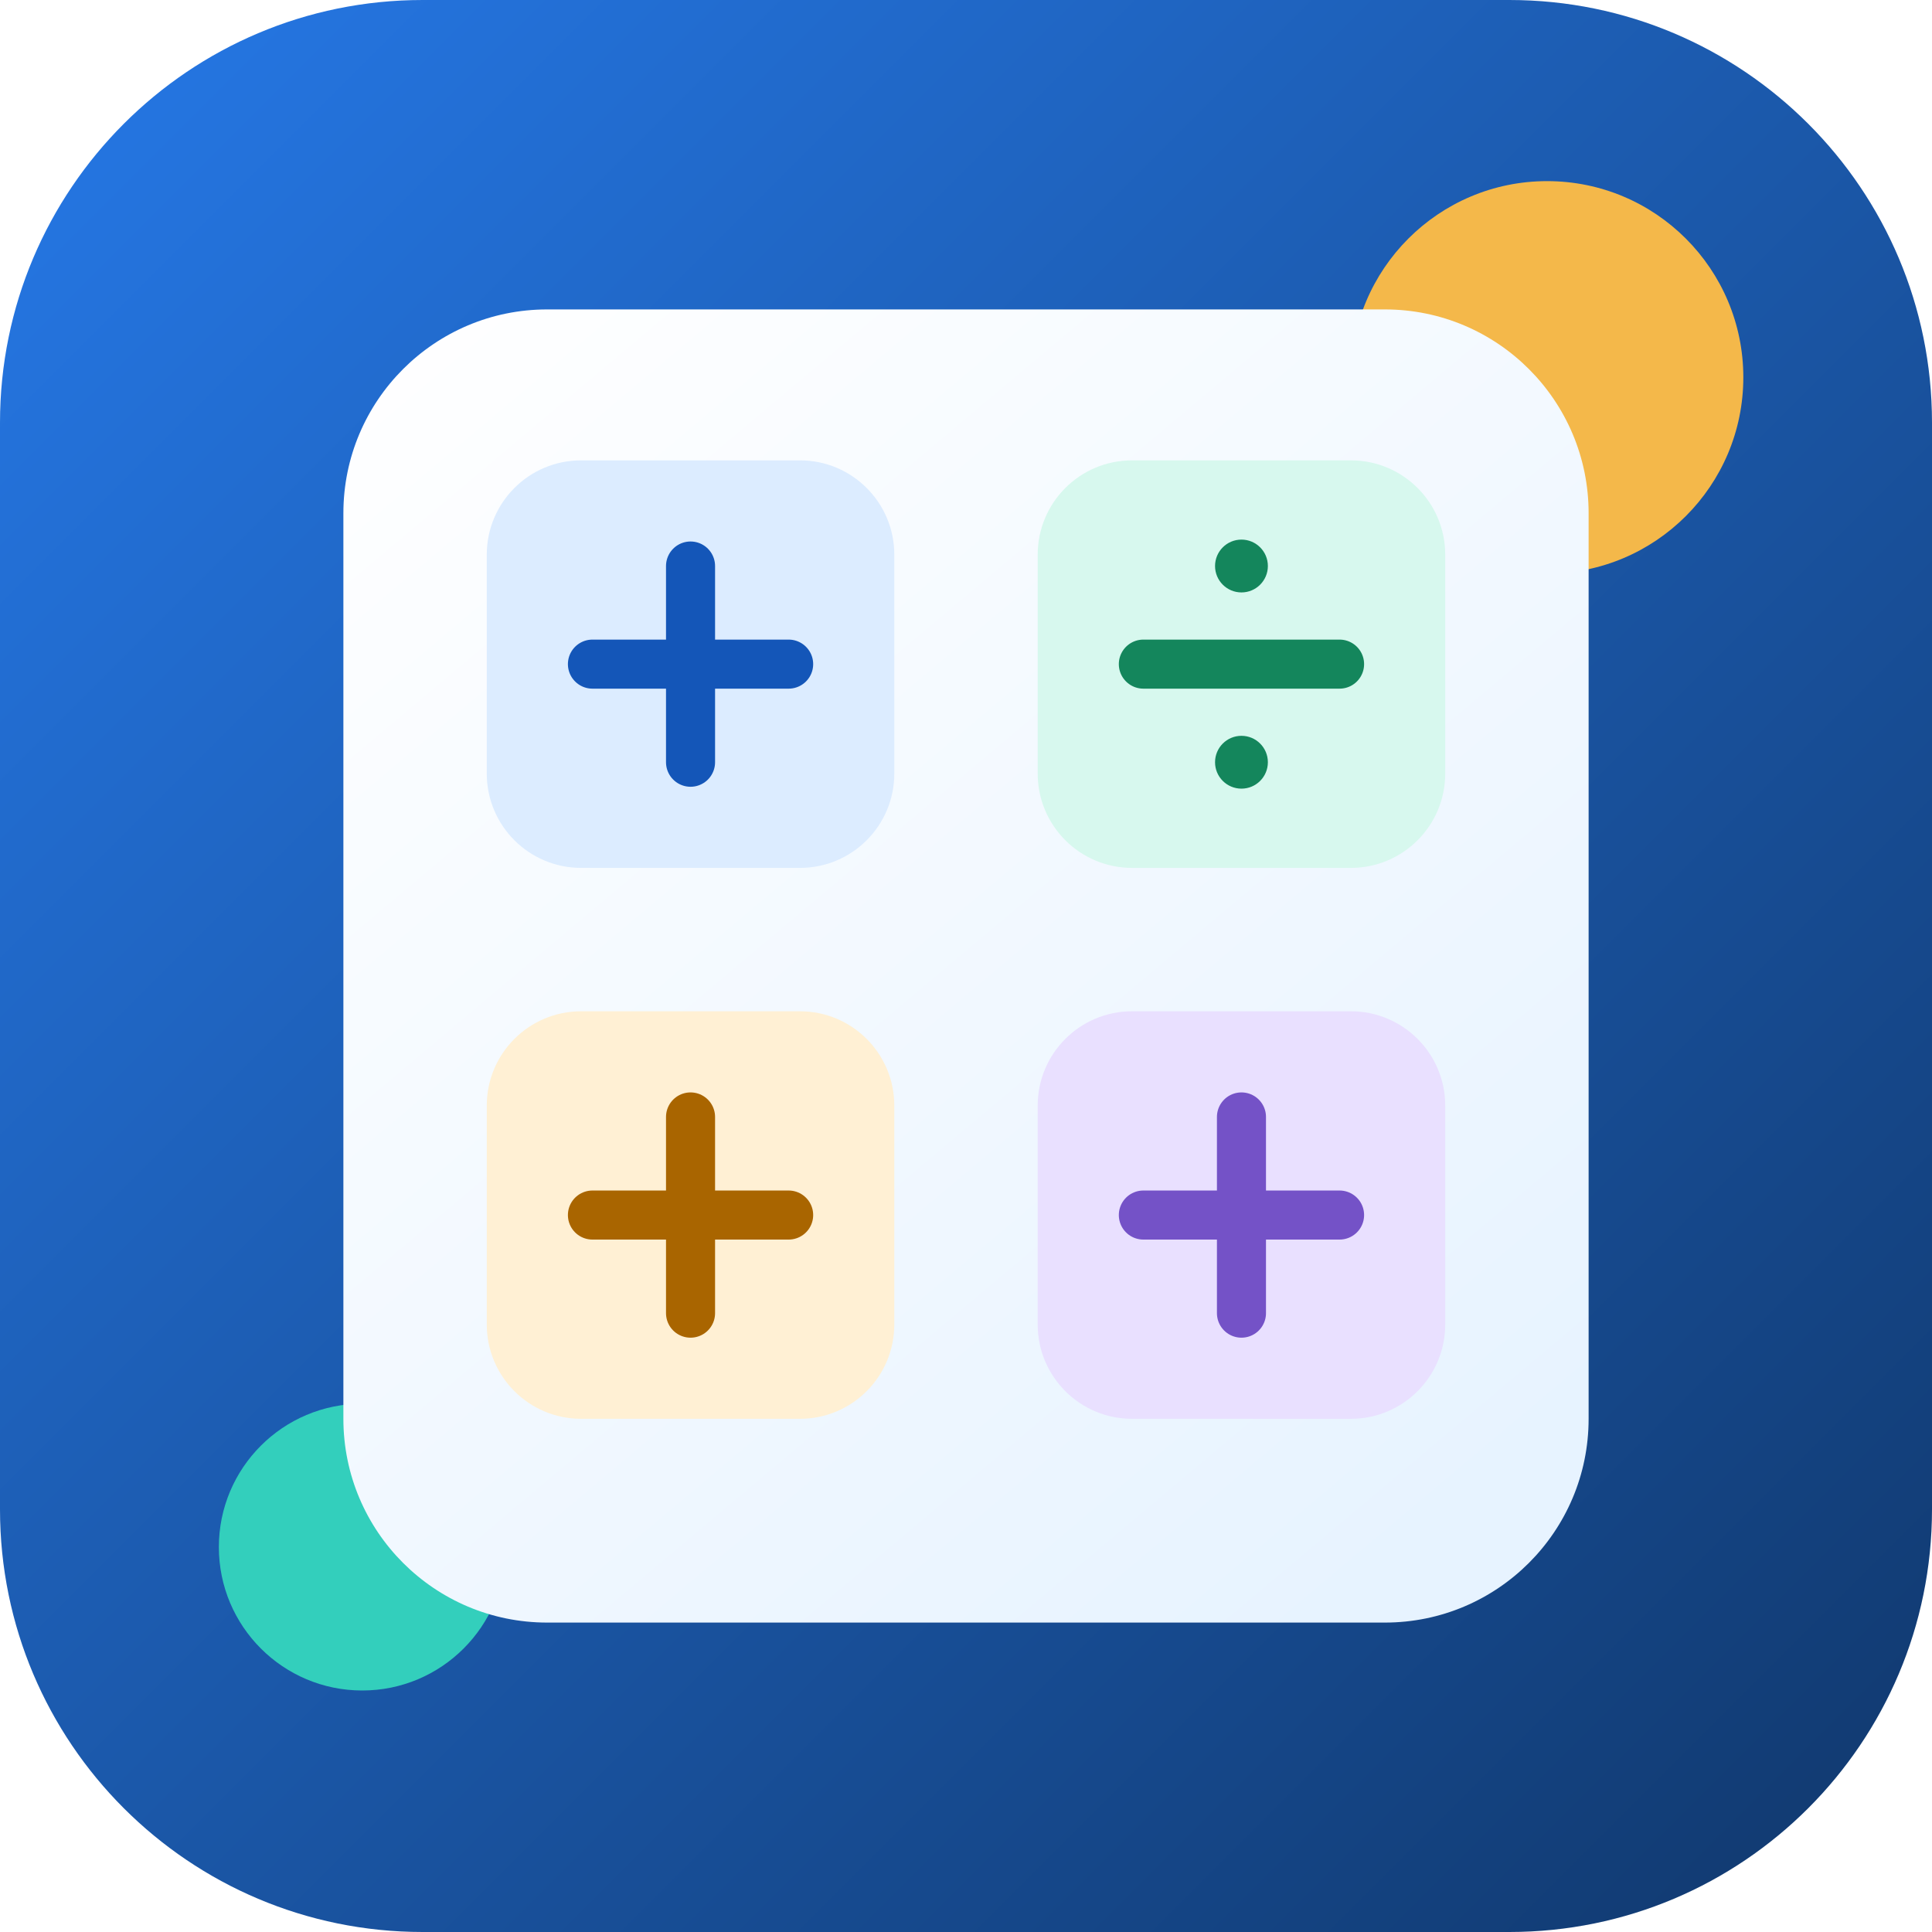
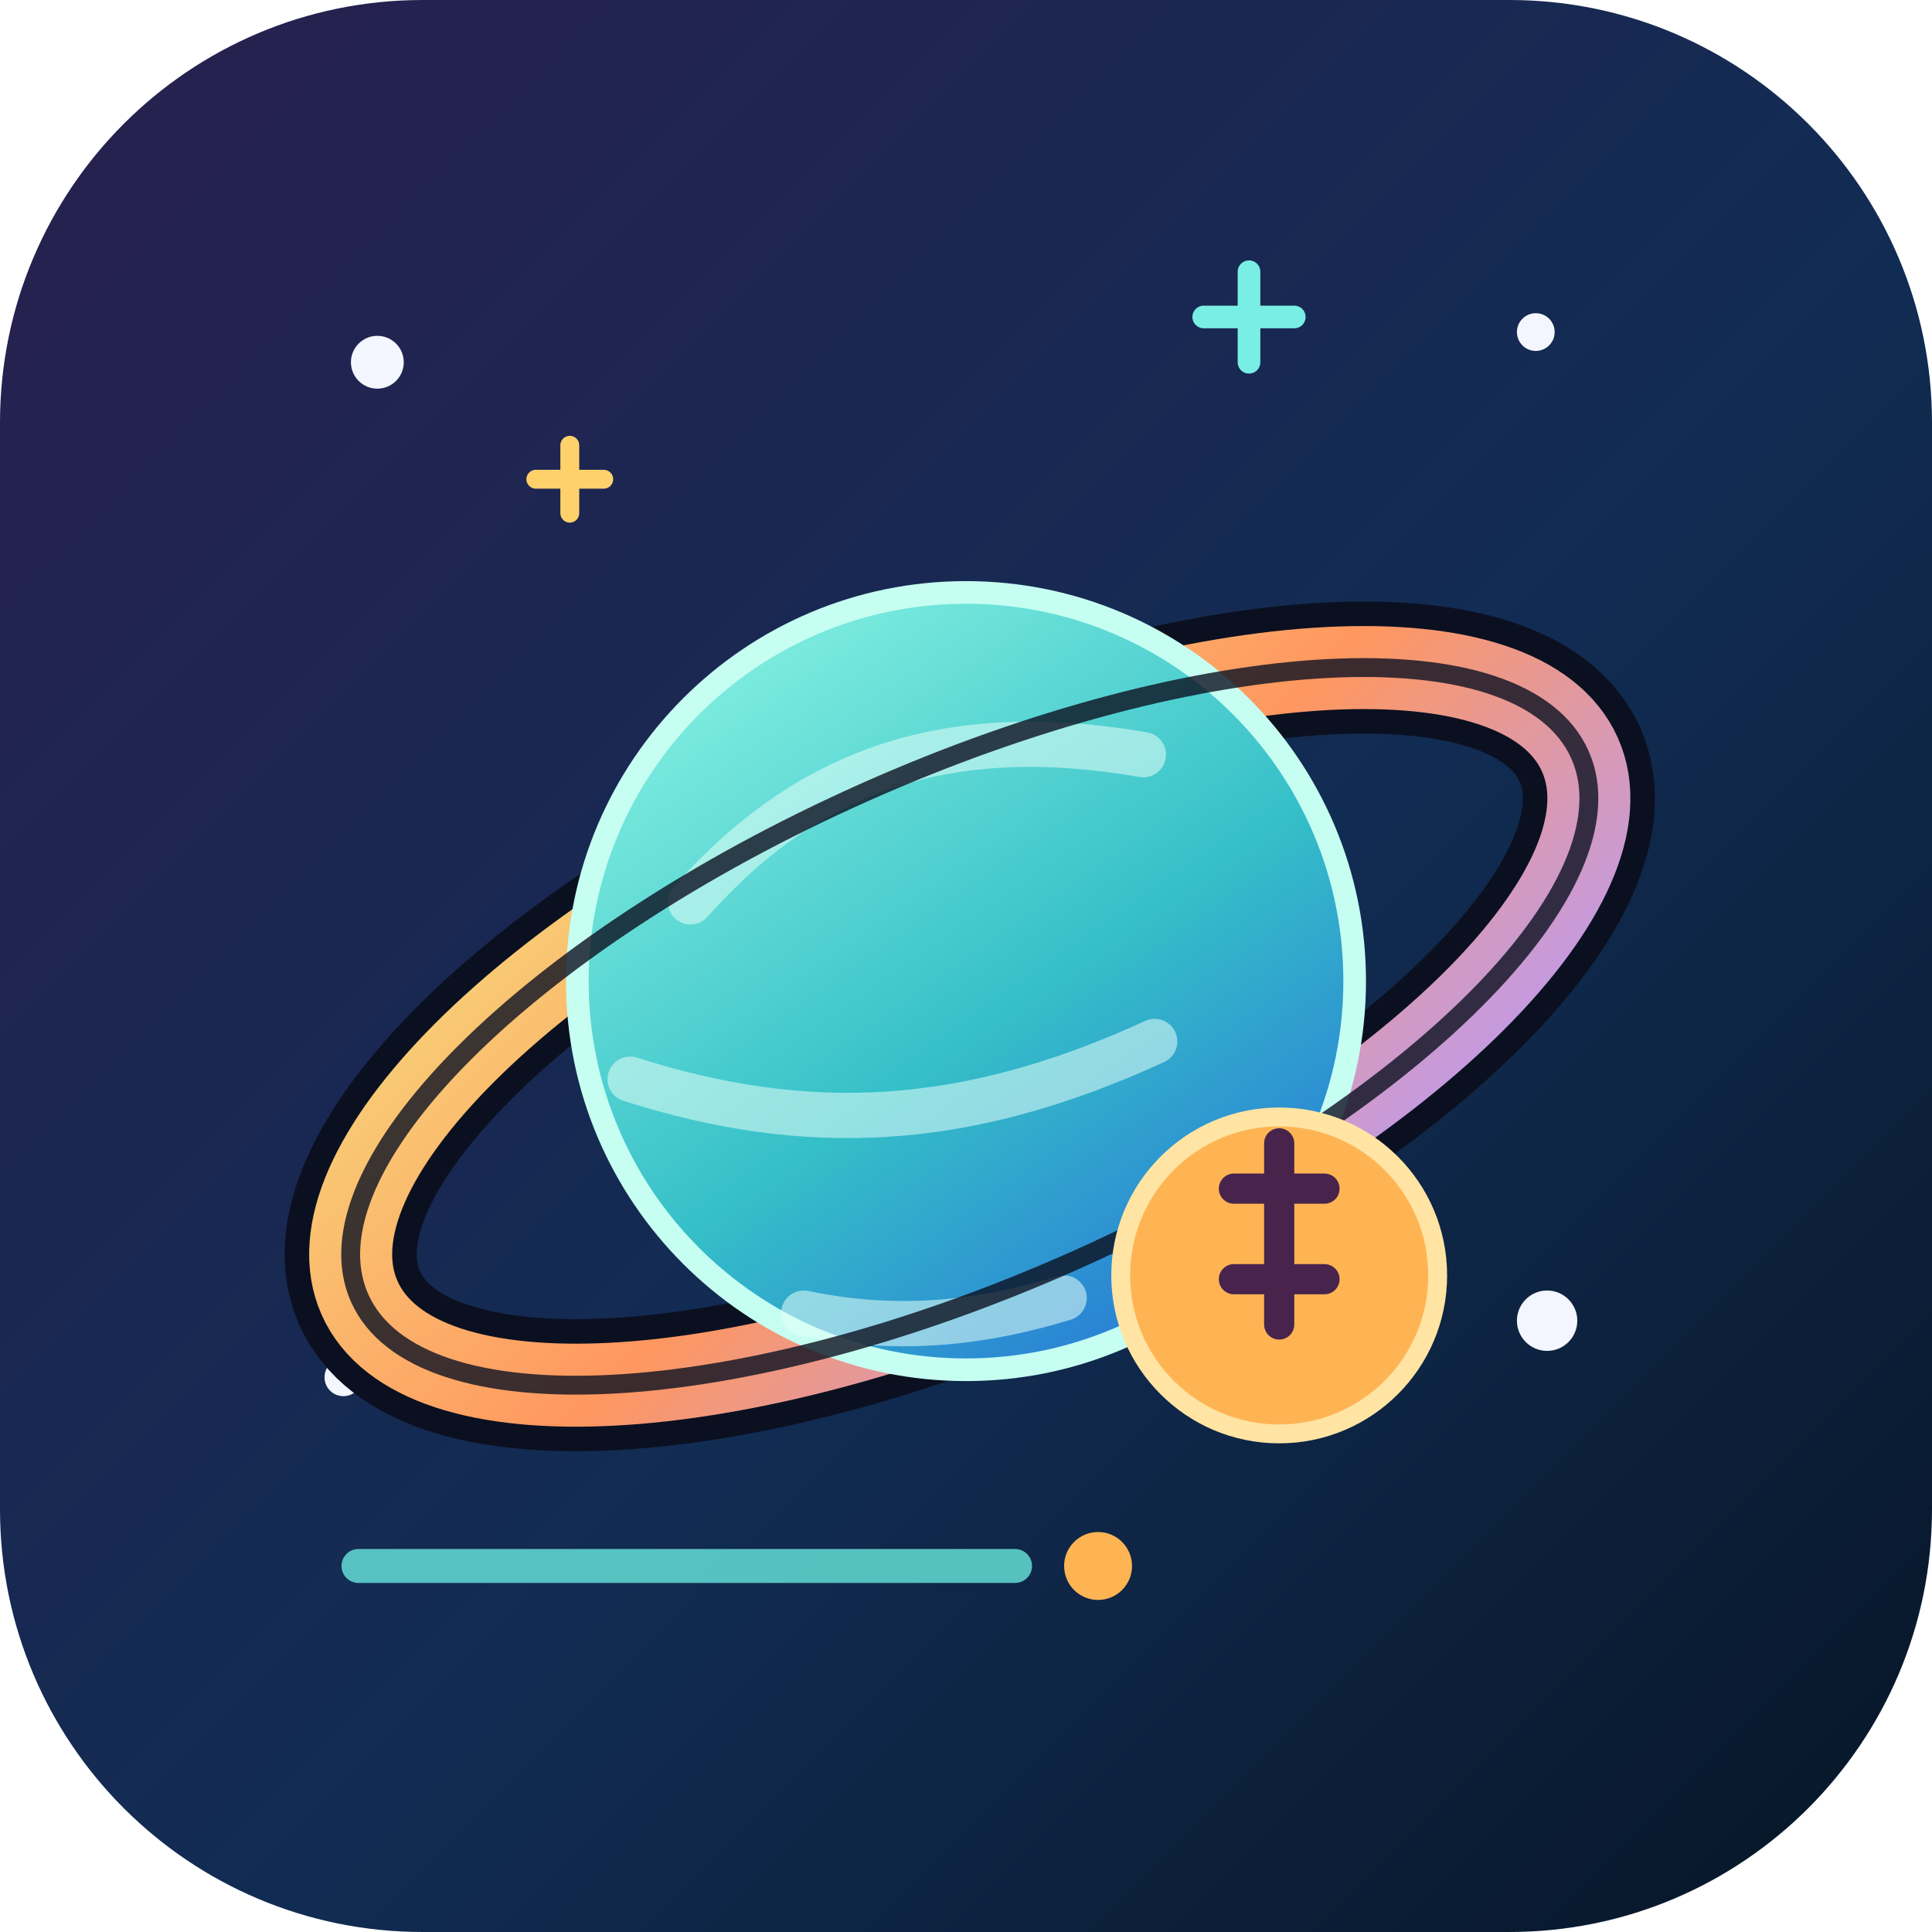
<svg xmlns="http://www.w3.org/2000/svg" viewBox="0 0 512 512">
  <defs>
-     <linearGradient id="bg" x1="0" y1="0" x2="1" y2="1">
-       <stop offset="0" stop-color="#2679e8" />
-       <stop offset="1" stop-color="#10376b" />
+     <linearGradient id="space" x1="0" y1="0" x2="1" y2="1">
+       <stop offset="0" stop-color="#29204f" />
+       <stop offset=".56" stop-color="#112c53" />
+       <stop offset="1" stop-color="#071525" />
    </linearGradient>
-     <linearGradient id="tile" x1="0" y1="0" x2="0.8" y2="1">
-       <stop offset="0" stop-color="#ffffff" />
-       <stop offset="1" stop-color="#e7f3ff" />
+     <linearGradient id="planet" x1=".15" y1="0" x2=".85" y2="1">
+       <stop offset="0" stop-color="#8af4e2" />
+       <stop offset=".55" stop-color="#35bfc8" />
+       <stop offset="1" stop-color="#2770d8" />
+     </linearGradient>
+     <linearGradient id="ring" x1="0" y1="0" x2="1" y2="1">
+       <stop offset="0" stop-color="#f7d679" />
+       <stop offset=".5" stop-color="#ff975f" />
+       <stop offset="1" stop-color="#b69bff" />
    </linearGradient>
  </defs>
-   <rect width="512" height="512" rx="112" fill="url(#bg)" />
-   <circle cx="410" cy="100" r="52" fill="#ffbd45" opacity=".95" />
-   <circle cx="96" cy="410" r="38" fill="#34d5bd" opacity=".95" />
-   <rect x="91" y="82" width="330" height="348" rx="54" fill="url(#tile)" />
-   <rect x="129" y="122" width="108" height="108" rx="25" fill="#dcecff" />
-   <rect x="275" y="122" width="108" height="108" rx="25" fill="#d7f8ee" />
-   <rect x="129" y="268" width="108" height="108" rx="25" fill="#fff0d4" />
-   <rect x="275" y="268" width="108" height="108" rx="25" fill="#e9e0ff" />
-   <path d="M157 176h52M183 150v52" stroke="#1456b8" stroke-width="13" stroke-linecap="round" />
-   <path d="M303 176h52" stroke="#14865c" stroke-width="13" stroke-linecap="round" />
-   <circle cx="329" cy="150" r="7" fill="#14865c" />
-   <circle cx="329" cy="202" r="7" fill="#14865c" />
-   <path d="M157 322h52M183 296v52" stroke="#a96500" stroke-width="13" stroke-linecap="round" />
-   <path d="M303 322h52M329 296v52" stroke="#7452c7" stroke-width="13" stroke-linecap="round" />
+   <rect width="512" height="512" rx="112" fill="url(#space)" />
+   <g fill="#f4f6ff">
+     <circle cx="100" cy="96" r="7" />
+     <circle cx="407" cy="88" r="5" />
+     <circle cx="410" cy="350" r="8" />
+     <circle cx="91" cy="365" r="5" />
+     <path d="M331 72v24m-12-12h24" stroke="#79eee4" stroke-width="6" stroke-linecap="round" />
+     <path d="M151 118v18m-9-9h18" stroke="#ffd16b" stroke-width="5" stroke-linecap="round" />
+   </g>
+   <ellipse cx="257" cy="272" rx="177" ry="68" transform="rotate(-24 257 272)" fill="none" stroke="#0b1020" stroke-width="35" />
+   <ellipse cx="257" cy="272" rx="177" ry="68" transform="rotate(-24 257 272)" fill="none" stroke="url(#ring)" stroke-width="22" />
+   <circle cx="256" cy="260" r="103" fill="url(#planet)" stroke="#c6fff2" stroke-width="6" />
+   <path d="M183 239c31-35 68-48 120-39m-136 86c47 15 89 13 139-10m-93 72c24 5 46 3 69-4" fill="none" stroke="#e4fff8" stroke-width="12" stroke-linecap="round" opacity=".55" />
+   <ellipse cx="257" cy="272" rx="177" ry="68" transform="rotate(-24 257 272)" fill="none" stroke="#0b1020" stroke-width="5" opacity=".8" />
+   <g transform="translate(339 338)">
+     <circle r="42" fill="#ffb454" stroke="#ffe4a3" stroke-width="5" />
+     <path d="M-12-23h24M0-35v24M-12 1h24M0-11v24" stroke="#48234b" stroke-width="8" stroke-linecap="round" />
+   </g>
+   <path d="M95 415h174" stroke="#69e7dd" stroke-width="9" stroke-linecap="round" opacity=".8" />
+   <circle cx="291" cy="415" r="9" fill="#ffb454" />
</svg>
